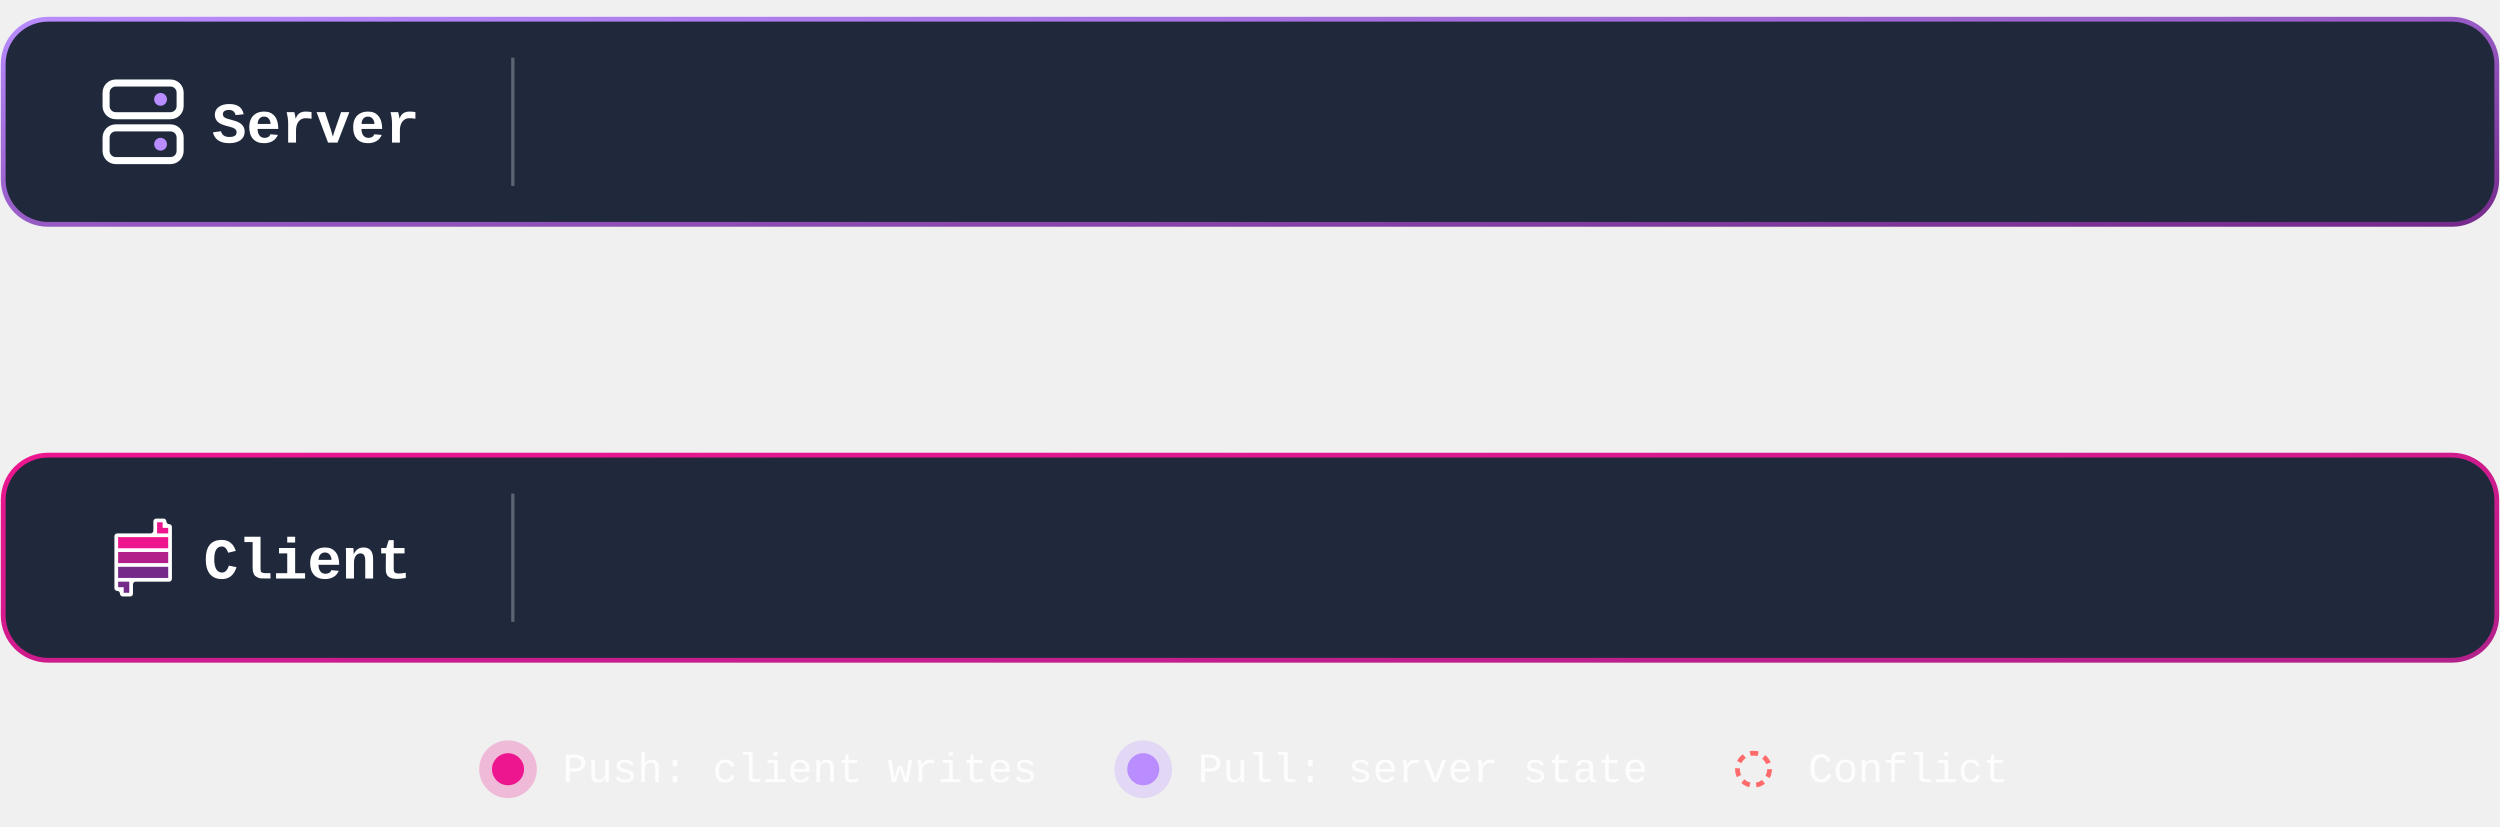
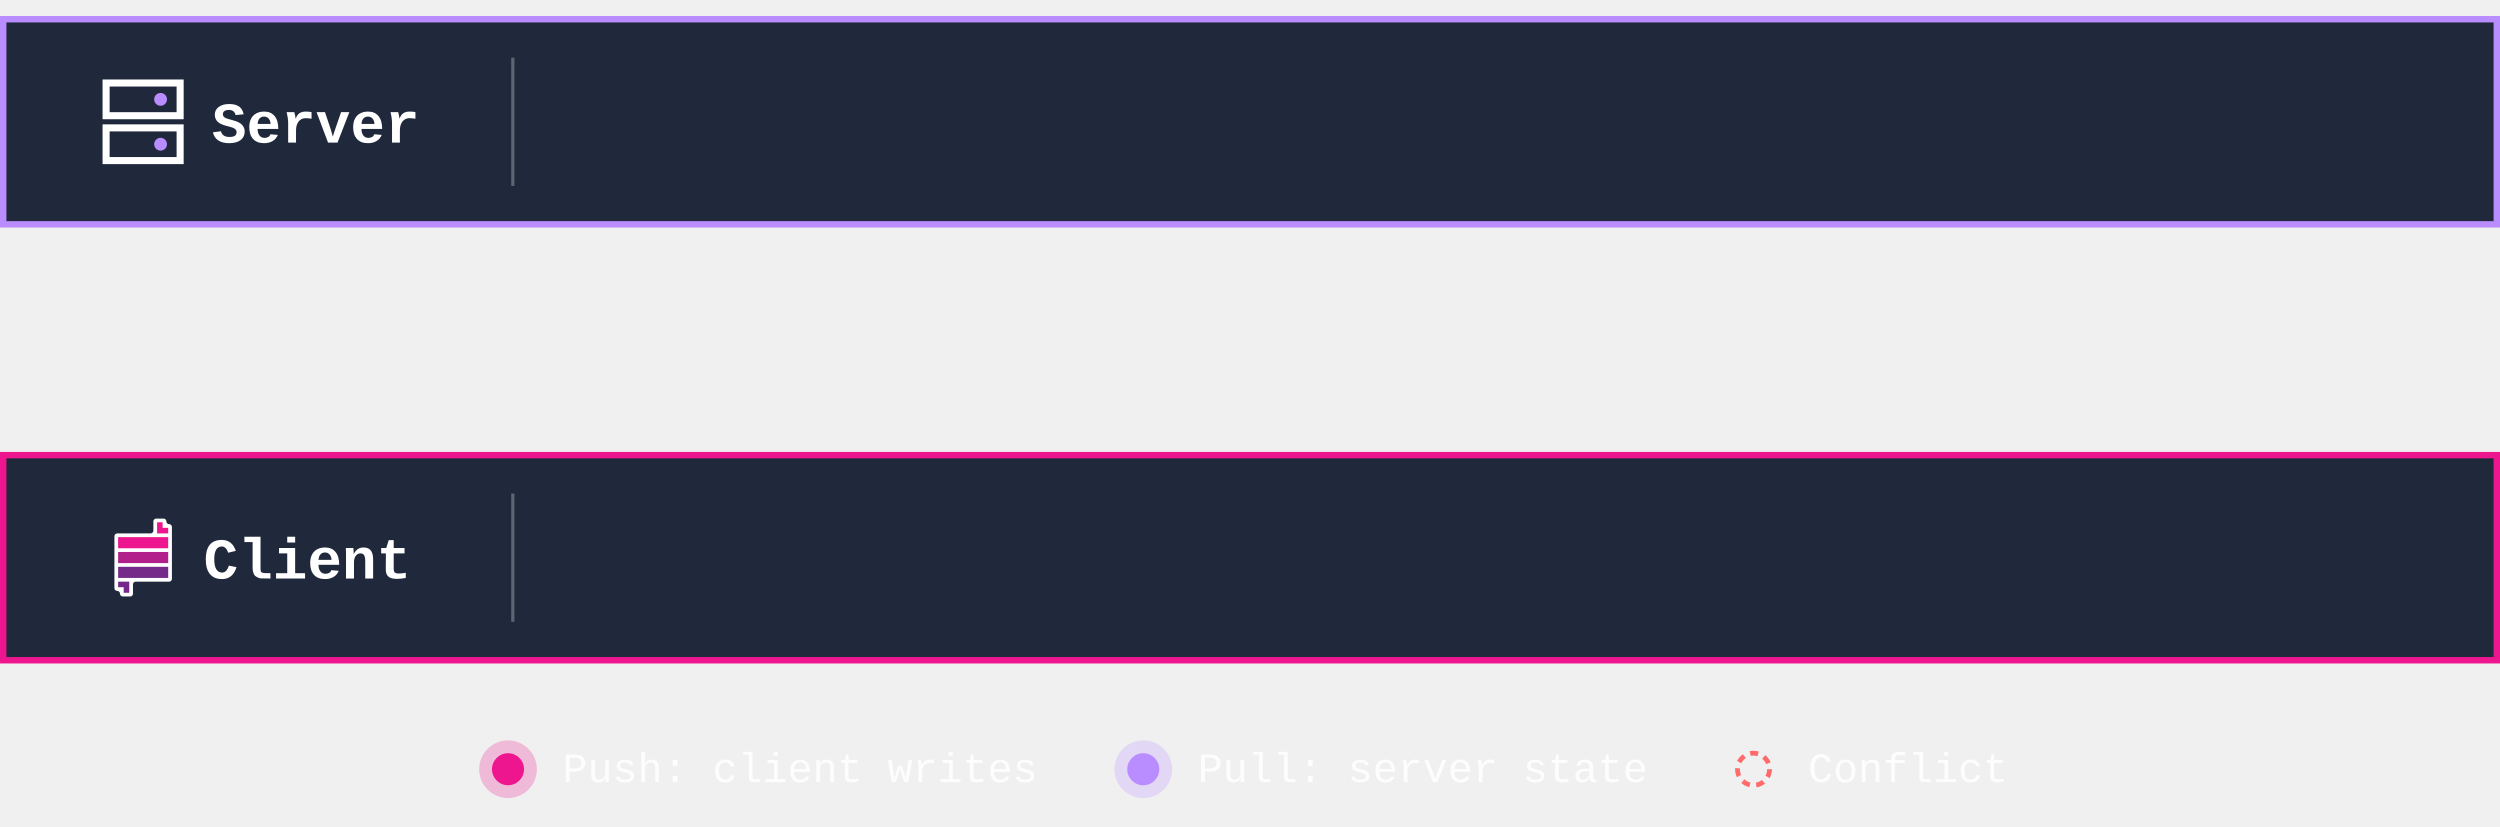
<svg xmlns="http://www.w3.org/2000/svg" viewBox="0 0 780 258" width="780" height="258" font-family="'Atkinson Hyperlegible Mono', ui-monospace, SFMono-Regular, Menlo, Consolas, 'Liberation Mono', monospace" role="img" aria-label="RxDB replication conflict">
  <defs>
    <linearGradient id="g-client" x1="0" y1="0" x2="1" y2="1">
      <stop offset="0%" stop-color="#ED168F" />
      <stop offset="100%" stop-color="#b2218b" />
    </linearGradient>
    <linearGradient id="g-server" x1="0" y1="0" x2="1" y2="1">
      <stop offset="0%" stop-color="#b98cff" />
      <stop offset="100%" stop-color="#752a8a" />
    </linearGradient>
  </defs>
  <style>@keyframes a1{0%,6.67%{stroke-dashoffset:51.0}13.33%,100%{stroke-dashoffset:0}93%{opacity:1}100%{opacity:0}}.a1{stroke-dasharray:51.0;stroke-dashoffset:51.0;animation:a1 7.50s linear infinite}@keyframes a2{0%,33.33%{stroke-dashoffset:98.8}40.00%,100%{stroke-dashoffset:0}93%{opacity:1}100%{opacity:0}}.a2{stroke-dasharray:98.8;stroke-dashoffset:98.8;animation:a2 7.50s linear infinite}@keyframes a3{0%,20.00%{stroke-dashoffset:113.8}26.67%,100%{stroke-dashoffset:0}93%{opacity:1}100%{opacity:0}}.a3{stroke-dasharray:113.8;stroke-dashoffset:113.8;animation:a3 7.50s linear infinite}@keyframes a4{0%,25.33%{opacity:0}30.67%,93%{opacity:1}100%{opacity:0}}.a4{opacity:0;animation:a4 7.50s linear infinite}@keyframes a5{0%,20.00%{transform:translate(0,0);opacity:0}20.50%{opacity:1}26.17%{opacity:1}26.67%,100%{transform:translate(70.4px,103.0px);opacity:0}}.a5{opacity:0;animation:a5 7.50s linear infinite}@keyframes a6{0%,33.33%{stroke-dashoffset:81.2}40.00%,100%{stroke-dashoffset:0}93%{opacity:1}100%{opacity:0}}.a6{stroke-dasharray:81.2;stroke-dashoffset:81.2;animation:a6 7.50s linear infinite}@keyframes a7{0%,46.67%{stroke-dashoffset:103.8}53.33%,100%{stroke-dashoffset:0}93%{opacity:1}100%{opacity:0}}.a7{stroke-dasharray:103.8;stroke-dashoffset:103.8;animation:a7 7.50s linear infinite}@keyframes a8{0%,46.67%{opacity:0}52.00%,93%{opacity:1}100%{opacity:0}}.a8{opacity:0;animation:a8 7.50s linear infinite}@keyframes a9{0%,52.00%{opacity:0}57.33%,93%{opacity:1}100%{opacity:0}}.a9{opacity:0;animation:a9 7.50s linear infinite}@keyframes a10{0%,46.67%{transform:translate(0,0);opacity:0}47.17%{opacity:1}52.83%{opacity:1}53.33%,100%{transform:translate(88.0px,-103.0px);opacity:0}}.a10{opacity:0;animation:a10 7.50s linear infinite}@keyframes a11{0%,0.00%{opacity:0}5.33%,93%{opacity:1}100%{opacity:0}}.a11{opacity:0;animation:a11 7.50s linear infinite}@keyframes a12{0%,13.33%{opacity:0}18.67%,93%{opacity:1}100%{opacity:0}}.a12{opacity:0;animation:a12 7.50s linear infinite}@keyframes a13{0%,40.00%{opacity:0}45.33%,93%{opacity:1}100%{opacity:0}}.a13{opacity:0;animation:a13 7.50s linear infinite}@keyframes a14{0%,53.33%{opacity:0}58.67%,93%{opacity:1}100%{opacity:0}}.a14{opacity:0;animation:a14 7.50s linear infinite}@keyframes a15{0%,26.67%{opacity:0}32.00%,93%{opacity:1}100%{opacity:0}}.a15{opacity:0;animation:a15 7.50s linear infinite}@keyframes a16{0%,40.00%{opacity:0}45.33%,93%{opacity:1}100%{opacity:0}}.a16{opacity:0;animation:a16 7.50s linear infinite}@media (prefers-reduced-motion: reduce){.anim *,.anim{animation:none!important;opacity:1!important;stroke-dashoffset:0!important}.pkt{display:none}}</style>
-   <rect x="1" y="6.0" width="778" height="64" rx="14" fill="#20293C" stroke="url(#g-server)" stroke-width="1.5" />
+   <rect x="1" y="6.0" width="778" height="64" fill="#20293C" stroke="#b98cff" stroke-width="2" />
  <g fill="none" stroke="#fff" stroke-width="2.2">
-     <rect x="33.1" y="25.9" width="23.1" height="10.2" rx="3" />
-     <rect x="33.1" y="39.9" width="23.1" height="10.2" rx="3" />
+     <rect x="33.1" y="25.9" width="23.1" height="10.2" />
+     <rect x="33.1" y="39.9" width="23.1" height="10.2" />
  </g>
  <circle cx="50.1" cy="31.0" r="2" fill="#b98cff" />
  <circle cx="50.1" cy="45.0" r="2" fill="#b98cff" />
  <text x="66.1" y="44.5" font-size="18" font-weight="700" fill="#ffffff">Server</text>
  <line x1="160" y1="18.0" x2="160" y2="58.0" stroke="rgba(255,255,255,0.28)" stroke-width="1" />
-   <rect x="1" y="142.0" width="778" height="64" rx="14" fill="#20293C" stroke="url(#g-client)" stroke-width="1.5" />
+   <rect x="1" y="142.0" width="778" height="64" fill="#20293C" stroke="#ED168F" stroke-width="2" />
  <g transform="translate(35.7,161.8) scale(0.1736)">
    <path d="M98.33 10c-2.76 0-5-2.240-5-5s-2.240-5-5-5H75c-2.760 0-5 2.240-5 5v16.670c0 2.760-2.240 5-5 5H5c-2.760 0-5 2.240-5 5V125c0 2.760 2.240 5 5 5s5 2.240 5 5 2.240 5 5 5h13.330c2.760 0 5-2.240 5-5v-16.670c0-2.760 2.240-5 5-5h60c2.760 0 5-2.240 5-5V15c0-2.760-2.240-5-5-5" fill="#fff" />
    <path d="M6.67 60h90v20h-90z" fill="#b2218b" />
    <path d="M96.66 53.34h-90v-20h90z" fill="#ed168f" />
    <path d="M96.66 106.66h-90v-20h90zM26.67 113.33v20h-10v-10h-10v-10z" fill="#752a8a" />
    <path d="M86.67 6.67v10h10v10h-20v-20z" fill="#ed168f" />
  </g>
  <text x="63.5" y="180.5" font-size="18" font-weight="700" fill="#ffffff">Client</text>
  <line x1="160" y1="154.0" x2="160" y2="194.0" stroke="rgba(255,255,255,0.28)" stroke-width="1" />
  <g class="anim">
    <line class="a1" x1="228.0" y1="38.0" x2="279.0" y2="38.0" stroke="rgba(255,255,255,0.28)" stroke-width="2" />
    <line class="a2" x1="321.0" y1="38.0" x2="419.8" y2="38.0" stroke="rgba(255,255,255,0.28)" stroke-width="2" />
    <line class="a3" x1="300.0" y1="53.0" x2="364.2" y2="146.9" stroke="#b98cff" stroke-opacity="0.7" stroke-width="2" />
    <polygon class="a4" points="370.4,156.0 359.7,150.0 368.7,143.8" fill="#b98cff" />
    <line class="a6" x1="391.4" y1="174.0" x2="472.6" y2="174.0" stroke="rgba(255,255,255,0.28)" stroke-width="2" />
    <line class="a7" x1="461.8" y1="38.0" x2="565.6" y2="38.0" stroke="rgba(255,255,255,0.28)" stroke-width="2" />
    <line class="a8" x1="493.6" y1="159.0" x2="574.5" y2="64.4" stroke="#ff6b6b" stroke-opacity="0.7" stroke-width="2" stroke-dasharray="5 5" />
    <polygon class="a9" points="581.6,56.0 578.6,67.9 570.3,60.8" fill="#ff6b6b" />
    <g class="a11">
-       <rect x="196.0" y="23.0" width="32" height="30" rx="15.0" fill="#0D0F18" stroke="url(#g-server)" stroke-width="1.5" />
+       <rect x="196.0" y="23.0" width="32" height="30" fill="#0D0F18" stroke="#b98cff" stroke-width="1.5" />
      <text x="212" y="43.0" text-anchor="middle" font-size="15" font-weight="700" fill="#ffffff">A</text>
    </g>
    <g class="a12">
-       <rect x="279.0" y="23.0" width="42" height="30" rx="15.0" fill="#0D0F18" stroke="url(#g-server)" stroke-width="1.5" />
+       <rect x="279.0" y="23.0" width="42" height="30" fill="#0D0F18" stroke="#b98cff" stroke-width="1.5" />
      <text x="300" y="43.0" text-anchor="middle" font-size="15" font-weight="700" fill="#ffffff">B1</text>
    </g>
    <g class="a13">
-       <rect x="419.8" y="23.0" width="42" height="30" rx="15.0" fill="#0D0F18" stroke="url(#g-server)" stroke-width="1.5" />
+       <rect x="419.8" y="23.0" width="42" height="30" fill="#0D0F18" stroke="#b98cff" stroke-width="1.5" />
      <text x="440.8" y="43.0" text-anchor="middle" font-size="15" font-weight="700" fill="#ffffff">C1</text>
    </g>
    <g class="a14">
-       <rect x="565.6" y="23.0" width="32" height="30" rx="15.0" fill="#0D0F18" stroke="#ff6b6b" stroke-width="1.5" />
+       <rect x="565.6" y="23.0" width="32" height="30" fill="#0D0F18" stroke="#ff6b6b" stroke-width="1.5" />
      <text x="581.6" y="43.0" text-anchor="middle" font-size="15" font-weight="700" fill="#ff6b6b">X</text>
    </g>
    <g class="a15">
-       <rect x="349.4" y="159.0" width="42" height="30" rx="15.0" fill="#0D0F18" stroke="url(#g-client)" stroke-width="1.5" />
+       <rect x="349.4" y="159.0" width="42" height="30" fill="#0D0F18" stroke="#ED168F" stroke-width="1.5" />
      <text x="370.4" y="179.0" text-anchor="middle" font-size="15" font-weight="700" fill="#ffffff">B1</text>
    </g>
    <g class="a16">
-       <rect x="472.6" y="159.0" width="42" height="30" rx="15.0" fill="#0D0F18" stroke="url(#g-client)" stroke-width="1.5" />
+       <rect x="472.6" y="159.0" width="42" height="30" fill="#0D0F18" stroke="#ED168F" stroke-width="1.5" />
      <text x="493.6" y="179.0" text-anchor="middle" font-size="15" font-weight="700" fill="#ffffff">C2</text>
    </g>
  </g>
  <g class="pkt a5">
    <circle cx="300.0" cy="53.0" r="9" fill="#b98cff" opacity="0.3" />
    <circle cx="300.0" cy="53.0" r="5" fill="#b98cff" />
  </g>
  <g class="pkt a10">
    <circle cx="493.6" cy="159.0" r="9" fill="#ff6b6b" opacity="0.3" />
    <circle cx="493.6" cy="159.0" r="5" fill="#ff6b6b" />
  </g>
  <circle cx="158.5" cy="240" r="9" fill="#ED168F" opacity="0.25" />
  <circle cx="158.5" cy="240" r="5" fill="#ED168F" />
  <text x="175.5" y="244.0" font-size="13" fill="#ffffff" opacity="0.85">Push: client writes</text>
  <circle cx="356.7" cy="240" r="9" fill="#b98cff" opacity="0.25" />
  <circle cx="356.7" cy="240" r="5" fill="#b98cff" />
  <text x="373.7" y="244.0" font-size="13" fill="#ffffff" opacity="0.85">Pull: server state</text>
  <circle cx="547.1" cy="240" r="5" fill="none" stroke="#ff6b6b" stroke-width="1.5" stroke-dasharray="2.5 2" />
  <text x="564.1" y="244.0" font-size="13" fill="#ffffff" opacity="0.85">Conflict</text>
</svg>
